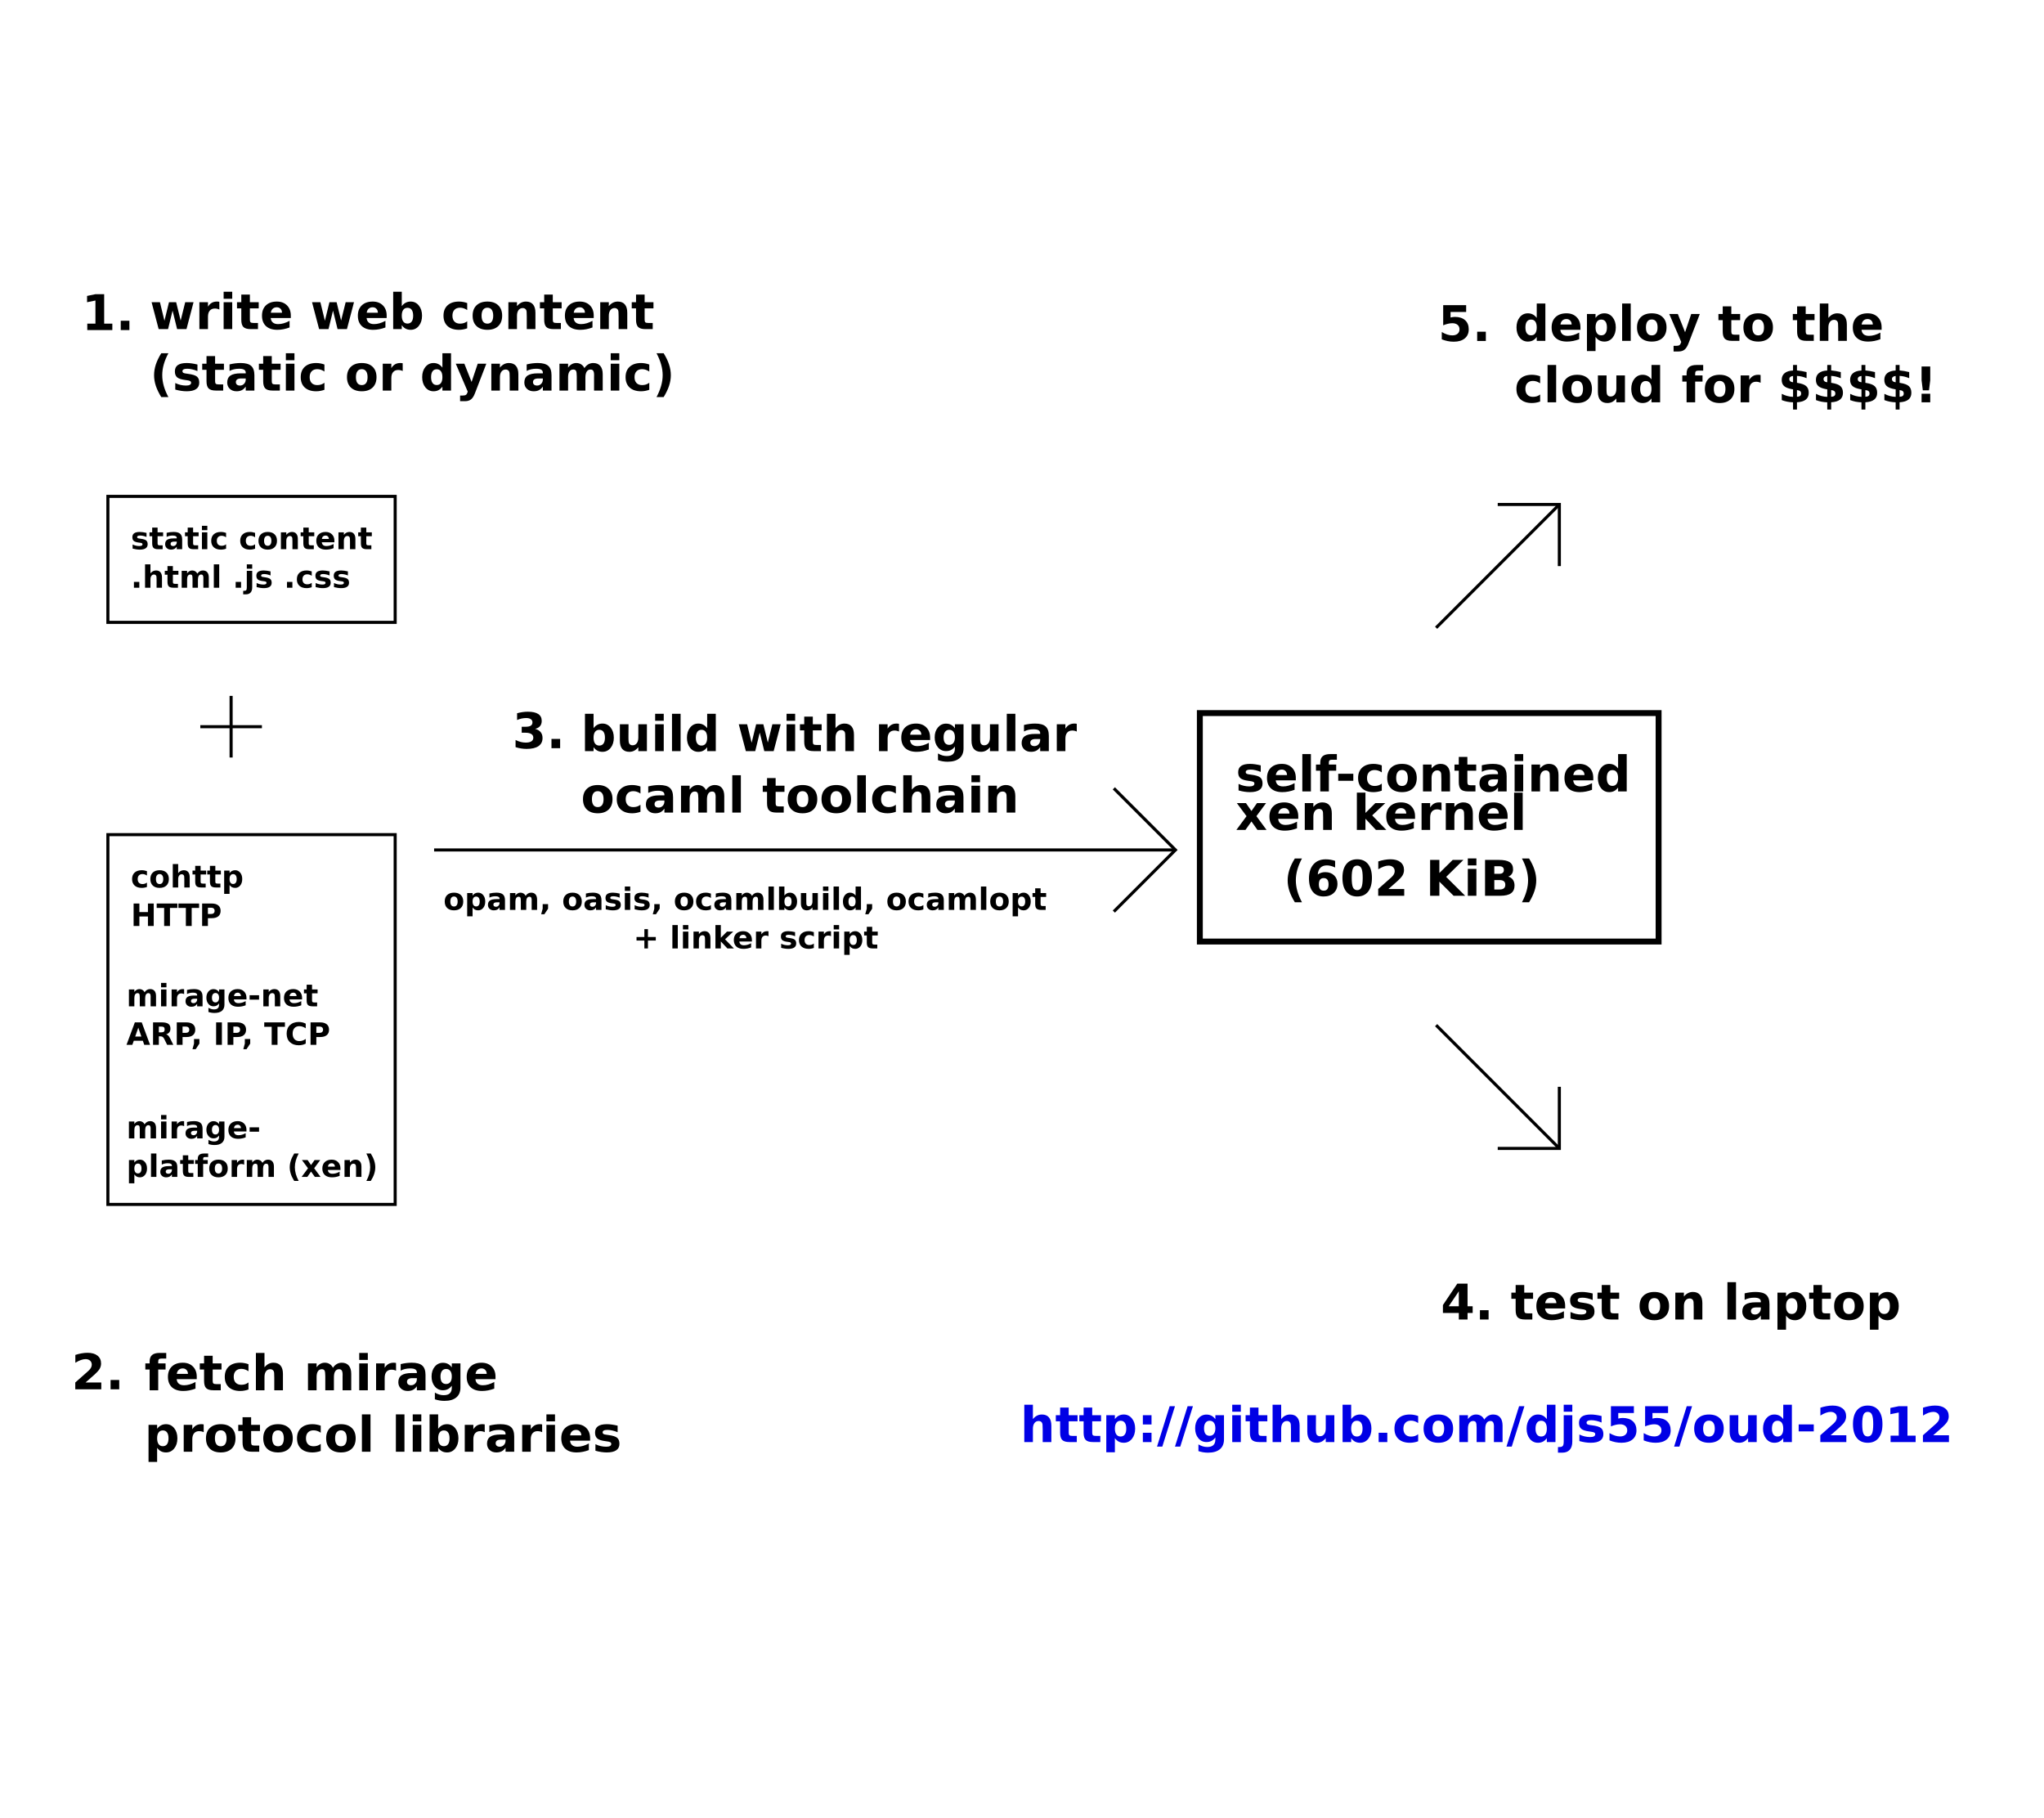
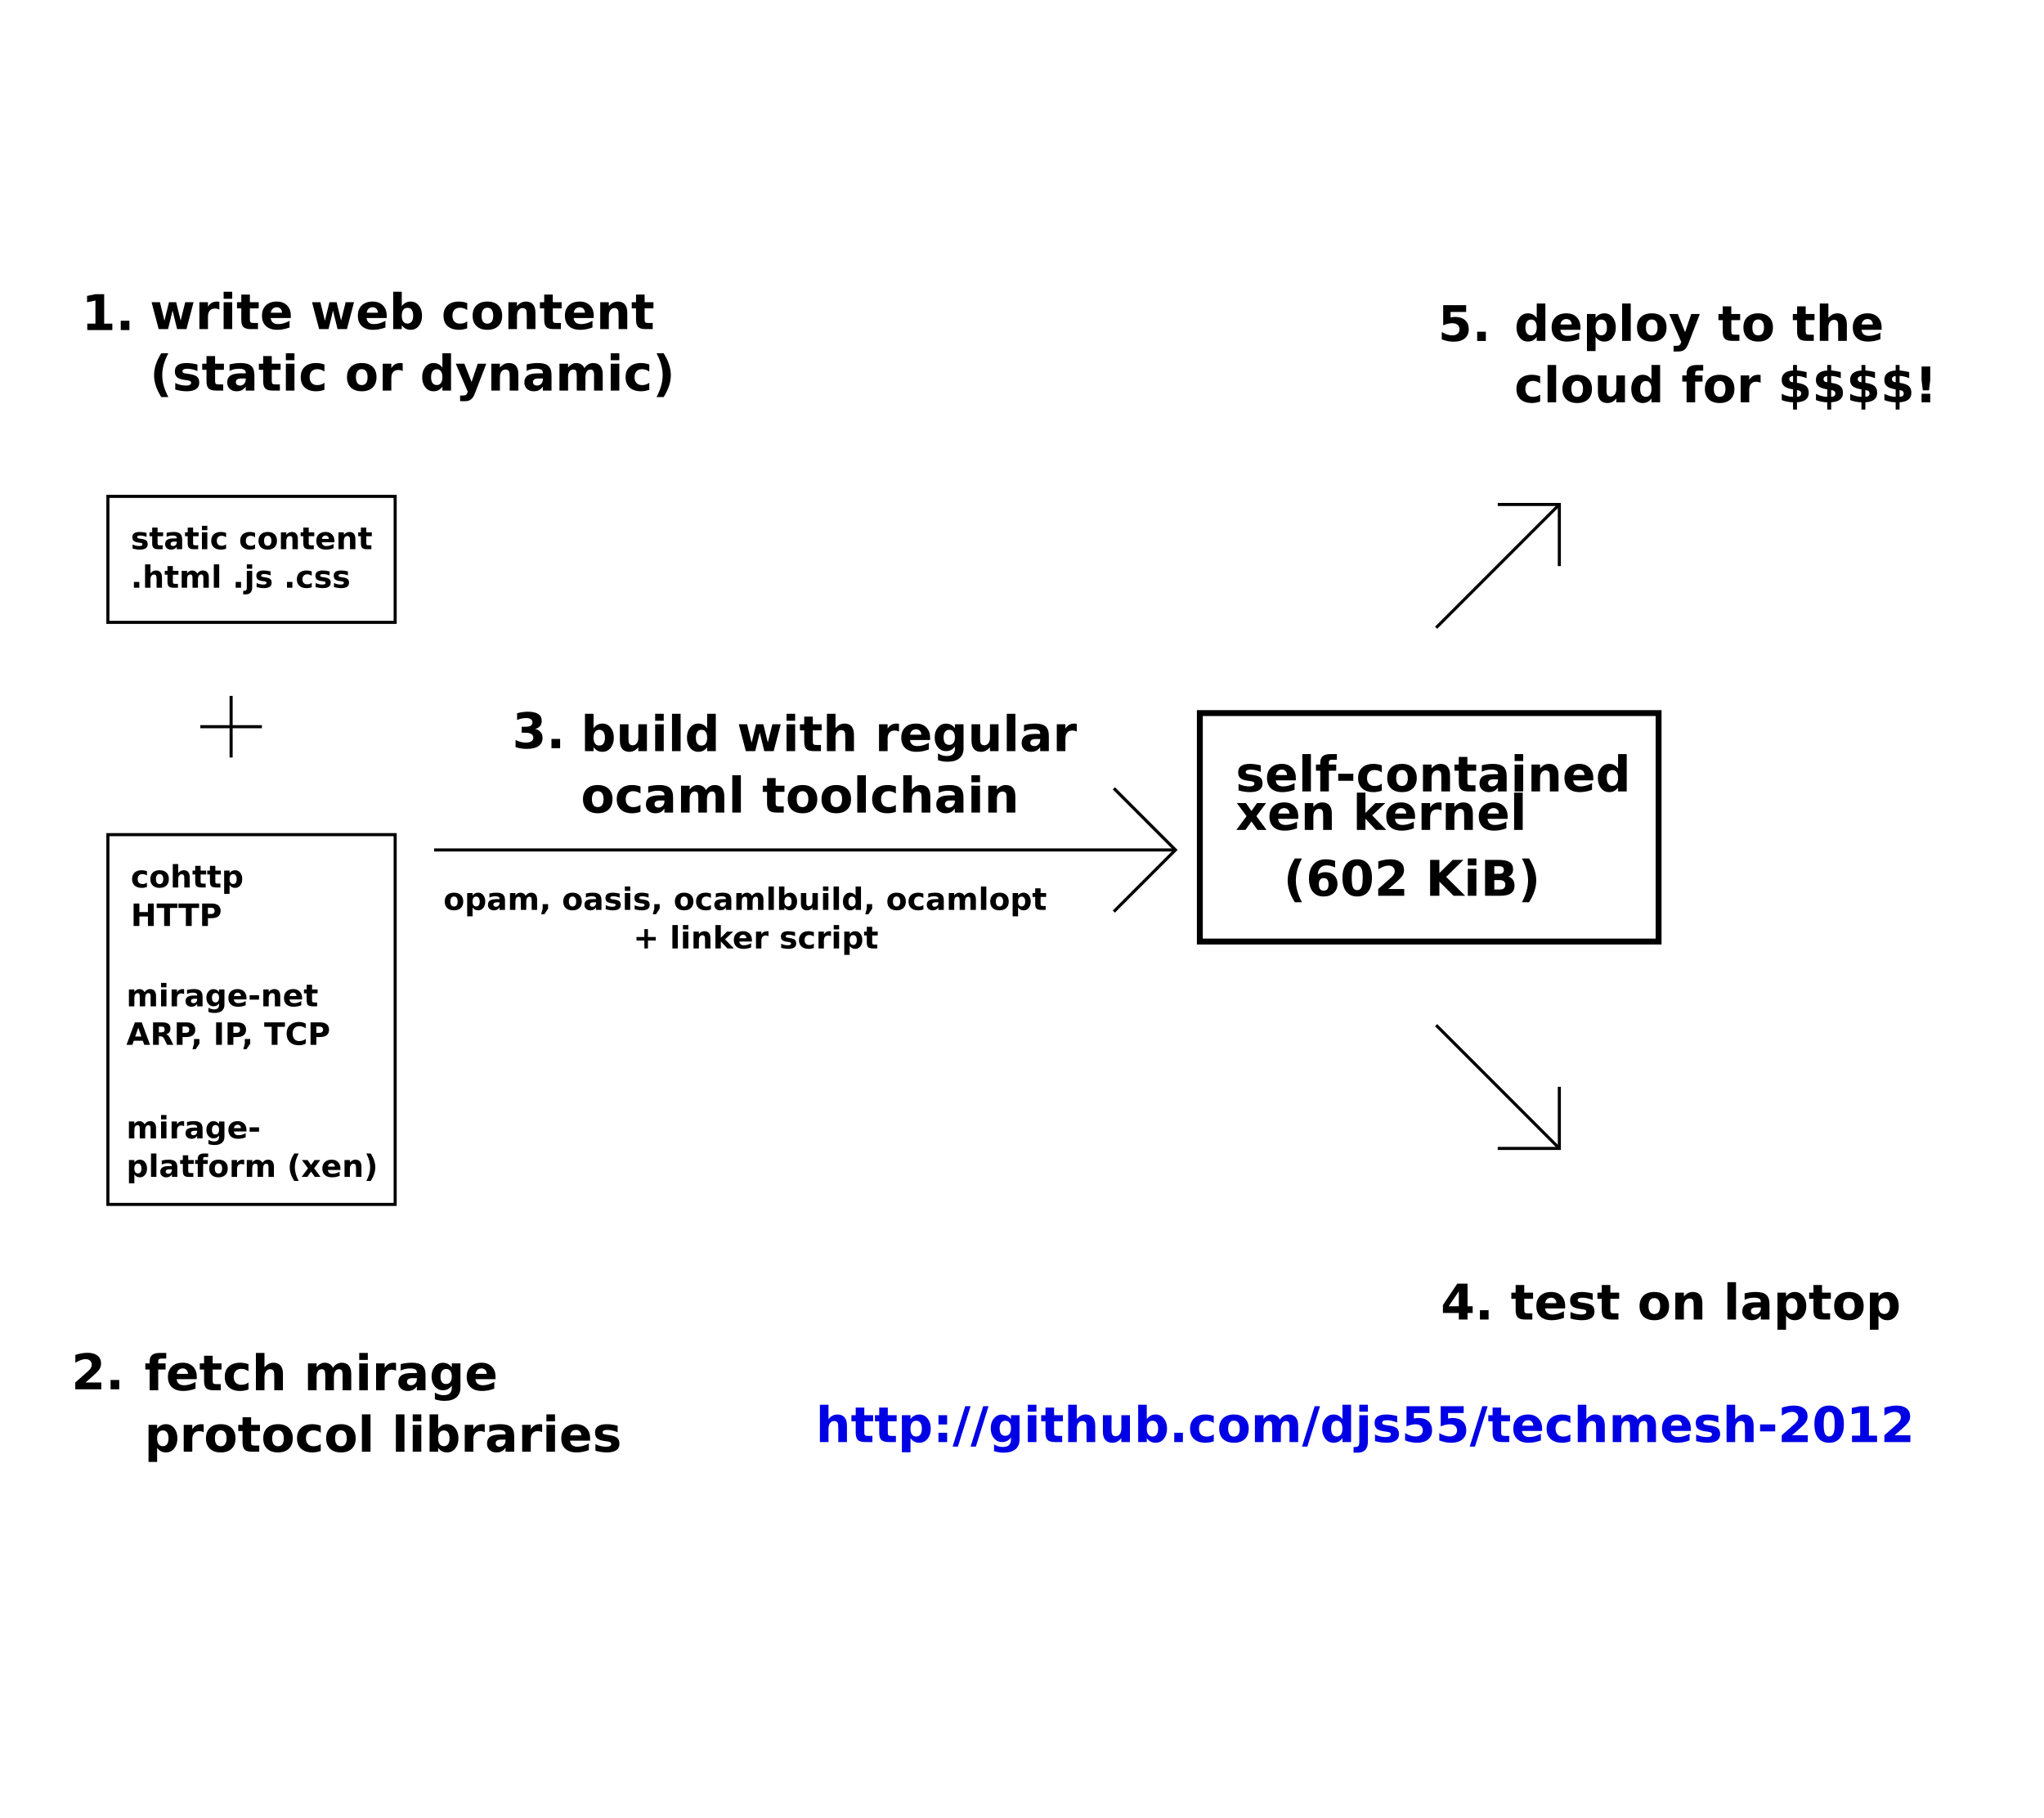
<svg xmlns="http://www.w3.org/2000/svg" version="1.1" width="900" height="800" id="svg2" xml:space="preserve">
  <defs id="defs6">










</defs>
  <text style="font-size:13.564px;font-style:normal;font-variant:normal;font-weight:bold;font-stretch:normal;text-align:start;line-height:125%;writing-mode:lr-tb;text-anchor:start;fill:#000000;fill-opacity:1;stroke:none;font-family:DejaVu Sans;-inkscape-font-specification:DejaVu Sans Bold" xml:space="preserve" id="text2818" y="241.758" x="57.58">
    <tspan id="tspan2820" y="241.758" x="57.58" style="font-size:13.564px;font-style:normal;font-variant:normal;font-weight:bold;font-stretch:normal;text-align:start;line-height:125%;writing-mode:lr-tb;text-anchor:start;font-family:DejaVu Sans;-inkscape-font-specification:DejaVu Sans Bold">static content</tspan>
    <tspan id="tspan2822" y="258.713" x="57.58" style="font-size:13.564px;font-style:normal;font-variant:normal;font-weight:bold;font-stretch:normal;text-align:start;line-height:125%;writing-mode:lr-tb;text-anchor:start;font-family:DejaVu Sans;-inkscape-font-specification:DejaVu Sans Bold">.html .js .css</tspan>
  </text>
  <text style="font-size:13.564px;font-style:normal;font-variant:normal;font-weight:bold;font-stretch:normal;text-align:start;line-height:125%;writing-mode:lr-tb;text-anchor:start;fill:#000000;fill-opacity:1;stroke:none;font-family:DejaVu Sans;-inkscape-font-specification:DejaVu Sans Bold" xml:space="preserve" id="text2824" y="390.661" x="57.58">
    <tspan id="tspan2826" y="390.661" x="57.58" style="font-size:13.564px;font-style:normal;font-variant:normal;font-weight:bold;font-stretch:normal;text-align:start;line-height:125%;writing-mode:lr-tb;text-anchor:start;font-family:DejaVu Sans;-inkscape-font-specification:DejaVu Sans Bold">cohttp</tspan>
    <tspan id="tspan2834" y="407.617" x="57.58" style="font-size:13.564px;font-style:normal;font-variant:normal;font-weight:bold;font-stretch:normal;text-align:start;line-height:125%;writing-mode:lr-tb;text-anchor:start;font-family:DejaVu Sans;-inkscape-font-specification:DejaVu Sans Bold">HTTP</tspan>
  </text>
  <text style="font-size:13.564px;font-style:normal;font-variant:normal;font-weight:bold;font-stretch:normal;text-align:start;line-height:125%;writing-mode:lr-tb;text-anchor:start;fill:#000000;fill-opacity:1;stroke:none;font-family:DejaVu Sans;-inkscape-font-specification:DejaVu Sans Bold" xml:space="preserve" id="text2828" y="442.982" x="55.642">
    <tspan id="tspan2830" y="442.982" x="55.642" style="font-size:13.564px;font-style:normal;font-variant:normal;font-weight:bold;font-stretch:normal;text-align:start;line-height:125%;writing-mode:lr-tb;text-anchor:start;font-family:DejaVu Sans;-inkscape-font-specification:DejaVu Sans Bold">mirage-net</tspan>
    <tspan id="tspan2832" y="459.937" x="55.642" style="font-size:13.564px;font-style:normal;font-variant:normal;font-weight:bold;font-stretch:normal;text-align:start;line-height:125%;writing-mode:lr-tb;text-anchor:start;font-family:DejaVu Sans;-inkscape-font-specification:DejaVu Sans Bold">ARP, IP, TCP</tspan>
  </text>
  <text style="font-size:13.564px;font-style:normal;font-variant:normal;font-weight:bold;font-stretch:normal;text-align:start;line-height:125%;writing-mode:lr-tb;text-anchor:start;fill:#000000;fill-opacity:1;stroke:none;font-family:DejaVu Sans;-inkscape-font-specification:DejaVu Sans Bold" xml:space="preserve" id="text2836" y="501.115" x="55.642">
    <tspan id="tspan2838" y="501.115" x="55.642" style="font-size:13.564px;font-style:normal;font-variant:normal;font-weight:bold;font-stretch:normal;text-align:start;line-height:125%;writing-mode:lr-tb;text-anchor:start;font-family:DejaVu Sans;-inkscape-font-specification:DejaVu Sans Bold">mirage-</tspan>
    <tspan id="tspan2840" y="518.071" x="55.642" style="font-size:13.564px;font-style:normal;font-variant:normal;font-weight:bold;font-stretch:normal;text-align:start;line-height:125%;writing-mode:lr-tb;text-anchor:start;font-family:DejaVu Sans;-inkscape-font-specification:DejaVu Sans Bold">platform (xen)</tspan>
  </text>
  <text style="font-size:21.64px;font-style:normal;font-variant:normal;font-weight:bold;font-stretch:normal;text-align:start;line-height:125%;writing-mode:lr-tb;text-anchor:start;fill:#000000;fill-opacity:1;stroke:none;font-family:DejaVu Sans;-inkscape-font-specification:DejaVu Sans Bold" xml:space="preserve" id="text2854" y="348.384" x="544.06">
    <tspan id="tspan2856" y="348.384" x="544.06" style="font-size:21.64px;font-style:normal;font-variant:normal;font-weight:bold;font-stretch:normal;text-align:start;line-height:125%;writing-mode:lr-tb;text-anchor:start;font-family:DejaVu Sans;-inkscape-font-specification:DejaVu Sans Bold">self-contained</tspan>
    <tspan id="tspan2858" y="365.34" x="544.06" style="font-size:21.64px;font-style:normal;font-variant:normal;font-weight:bold;font-stretch:normal;text-align:start;line-height:125%;writing-mode:lr-tb;text-anchor:start;font-family:DejaVu Sans;-inkscape-font-specification:DejaVu Sans Bold">xen kernel</tspan>
  </text>
  <rect style="fill:none;stroke:#000000;stroke-width:1.356;stroke-miterlimit:4;stroke-opacity:1;stroke-dasharray:none;stroke-dashoffset:0" id="rect2860" y="218.504" x="47.503" height="55.456" width="126.493" />
  <rect style="fill:none;stroke:#000000;stroke-width:1.356;stroke-miterlimit:4;stroke-opacity:1;stroke-dasharray:none;stroke-dashoffset:0" id="rect3634" y="367.408" x="47.503" height="162.774" width="126.493" />
  <path style="fill:none;stroke:#000000;stroke-width:1.356px;stroke-linecap:butt;stroke-linejoin:miter;stroke-opacity:1" id="path3638" d="m 101.761,306.327 0,27.129 0,0" />
  <path style="fill:none;stroke:#000000;stroke-width:1.356px;stroke-linecap:butt;stroke-linejoin:miter;stroke-opacity:1" id="path3640" d="m 88.197,319.891 27.129,0" />
  <rect style="fill:none;stroke:#000000;stroke-width:2.6;stroke-miterlimit:4;stroke-opacity:1;stroke-dasharray:none;stroke-dashoffset:0" id="rect3642" y="313.899" x="528.307" height="100.563" width="201.998" />
  <path style="fill:none;stroke:#000000;stroke-width:1.356px;stroke-linecap:butt;stroke-linejoin:miter;stroke-opacity:1" id="path3644" d="m 191.148,374.149 325.984,0" />
  <path style="fill:none;stroke:#000000;stroke-width:1.356px;stroke-linecap:butt;stroke-linejoin:miter;stroke-opacity:1" id="path3646" d="m 490.438,347.02 27.129,27.129 -27.129,27.129" />
  <path style="fill:none;stroke:#000000;stroke-width:1.356px;stroke-linecap:butt;stroke-linejoin:miter;stroke-opacity:1" id="path3662" d="m 632.341,276.327 54.258,-54.258" />
  <path style="fill:none;stroke:#000000;stroke-width:1.356px;stroke-linecap:butt;stroke-linejoin:miter;stroke-opacity:1" id="path3664" d="m 659.47,222.069 27.129,0 0,27.129" />
  <path style="fill:none;stroke:#000000;stroke-width:1.356px;stroke-linecap:butt;stroke-linejoin:miter;stroke-opacity:1" id="path3666" d="m 632.341,451.278 54.258,54.258" />
  <path style="fill:none;stroke:#000000;stroke-width:1.356px;stroke-linecap:butt;stroke-linejoin:miter;stroke-opacity:1" id="path3668" d="m 686.599,478.407 0,27.129 -27.129,0" />
-   <text xml:space="preserve" style="font-size:21.645px;font-style:normal;font-variant:normal;font-weight:bold;font-stretch:normal;text-align:start;line-height:125%;letter-spacing:0px;word-spacing:0px;writing-mode:lr-tb;text-anchor:start;fill:#0000e5;fill-opacity:1;stroke:none;font-family:DejaVu Sans;-inkscape-font-specification:DejaVu Sans Bold" x="449.202" y="634.791" id="text5933">
-     <tspan id="tspan5935" x="449.202" y="634.791">http://github.com/djs55/oud-2012</tspan>
+   <text xml:space="preserve" style="font-size:21.645px;font-style:normal;font-variant:normal;font-weight:bold;font-stretch:normal;text-align:start;line-height:125%;letter-spacing:0px;word-spacing:0px;writing-mode:lr-tb;text-anchor:start;fill:#0000e5;fill-opacity:1;stroke:none;font-family:DejaVu Sans;-inkscape-font-specification:DejaVu Sans Bold" x="359.202" y="634.791" id="text5933">
+     <tspan id="tspan5935" x="359.202" y="634.791">http://github.com/djs55/techmesh-2012</tspan>
  </text>
  <text style="font-size:21.64px;font-style:normal;font-variant:normal;font-weight:bold;font-stretch:normal;text-align:start;line-height:125%;writing-mode:lr-tb;text-anchor:start;fill:#000000;fill-opacity:1;stroke:none;font-family:DejaVu Sans;-inkscape-font-specification:DejaVu Sans Bold" xml:space="preserve" id="text2854-2" y="394.315" x="565.122">
    <tspan id="tspan2856-5" y="394.315" x="565.122" style="font-size:21.64px;font-style:normal;font-variant:normal;font-weight:bold;font-stretch:normal;text-align:start;line-height:125%;writing-mode:lr-tb;text-anchor:start;font-family:DejaVu Sans;-inkscape-font-specification:DejaVu Sans Bold">(602 KiB)</tspan>
  </text>
  <text xml:space="preserve" style="font-size:13.564px;font-style:normal;font-variant:normal;font-weight:bold;font-stretch:normal;text-align:center;line-height:125%;letter-spacing:0px;word-spacing:0px;writing-mode:lr-tb;text-anchor:middle;fill:#000000;fill-opacity:1;stroke:none;font-family:DejaVu Sans;-inkscape-font-specification:DejaVu Sans Bold" x="339.897" y="400.545" id="text4167">
    <tspan id="tspan4169" x="339.897" y="400.545">opam, oasis, ocamlbuild, ocamlopt</tspan>
    <tspan x="339.897" y="417.501" id="tspan4171">+ linker script</tspan>
  </text>
  <text xml:space="preserve" style="font-size:21.645px;font-style:normal;font-variant:normal;font-weight:bold;font-stretch:normal;text-align:start;line-height:125%;letter-spacing:0px;word-spacing:0px;writing-mode:lr-tb;text-anchor:start;fill:#000000;fill-opacity:1;stroke:none;font-family:DejaVu Sans;-inkscape-font-specification:DejaVu Sans Bold" x="63.588" y="611.989" id="text4177">
    <tspan id="tspan4179" x="63.588" y="611.989">fetch mirage</tspan>
    <tspan x="63.588" y="639.046" id="tspan4181">protocol libraries</tspan>
  </text>
  <text xml:space="preserve" style="font-size:21.645px;font-style:normal;font-variant:normal;font-weight:bold;font-stretch:normal;text-align:start;line-height:125%;letter-spacing:0px;word-spacing:0px;writing-mode:lr-tb;text-anchor:start;fill:#000000;fill-opacity:1;stroke:none;font-family:DejaVu Sans;-inkscape-font-specification:DejaVu Sans Bold" x="255.758" y="330.636" id="text4183">
    <tspan id="tspan4185" x="255.758" y="330.636">build with regular</tspan>
    <tspan x="255.758" y="357.692" id="tspan4187">ocaml toolchain</tspan>
  </text>
  <text xml:space="preserve" style="font-size:21.645px;font-style:normal;font-variant:normal;font-weight:bold;font-stretch:normal;text-align:start;line-height:125%;letter-spacing:0px;word-spacing:0px;writing-mode:lr-tb;text-anchor:start;fill:#000000;fill-opacity:1;stroke:none;font-family:DejaVu Sans;-inkscape-font-specification:DejaVu Sans Bold" x="634.373" y="580.844" id="text4189">
    <tspan x="634.373" y="580.844" id="tspan4197">4. test on laptop</tspan>
  </text>
  <text xml:space="preserve" style="font-size:21.645px;font-style:normal;font-variant:normal;font-weight:bold;font-stretch:normal;text-align:start;line-height:125%;letter-spacing:0px;word-spacing:0px;writing-mode:lr-tb;text-anchor:start;fill:#000000;fill-opacity:1;stroke:none;font-family:DejaVu Sans;-inkscape-font-specification:DejaVu Sans Bold" x="666.77" y="150.046" id="text4199">
    <tspan id="tspan4201" x="666.77" y="150.046">deploy to the</tspan>
    <tspan x="666.77" y="177.103" id="tspan4203">cloud for $$$$!</tspan>
  </text>
  <text xml:space="preserve" style="font-size:21.645px;font-style:normal;font-variant:normal;font-weight:bold;font-stretch:normal;text-align:start;line-height:125%;letter-spacing:0px;word-spacing:0px;writing-mode:lr-tb;text-anchor:start;fill:#000000;fill-opacity:1;stroke:none;font-family:DejaVu Sans;-inkscape-font-specification:DejaVu Sans Bold" x="65.985" y="144.871" id="text4215">
    <tspan id="tspan4217" x="65.985" y="144.871">write web content</tspan>
    <tspan x="65.985" y="171.927" id="tspan4219">(static or dynamic)</tspan>
  </text>
  <text xml:space="preserve" style="font-size:21.645px;font-style:normal;font-variant:normal;font-weight:bold;font-stretch:normal;text-align:start;line-height:125%;letter-spacing:0px;word-spacing:0px;writing-mode:lr-tb;text-anchor:start;fill:#000000;fill-opacity:1;stroke:none;font-family:DejaVu Sans;-inkscape-font-specification:DejaVu Sans Bold" x="35.898" y="145.288" id="text4274">
    <tspan id="tspan4276" x="35.898" y="145.288">1.</tspan>
  </text>
  <text xml:space="preserve" style="font-size:21.645px;font-style:normal;font-variant:normal;font-weight:bold;font-stretch:normal;text-align:start;line-height:125%;letter-spacing:0px;word-spacing:0px;writing-mode:lr-tb;text-anchor:start;fill:#000000;fill-opacity:1;stroke:none;font-family:DejaVu Sans;-inkscape-font-specification:DejaVu Sans Bold" x="31.424" y="611.559" id="text4278">
    <tspan id="tspan4280" x="31.424" y="611.559">2.</tspan>
  </text>
  <text xml:space="preserve" style="font-size:21.645px;font-style:normal;font-variant:normal;font-weight:bold;font-stretch:normal;text-align:start;line-height:125%;letter-spacing:0px;word-spacing:0px;writing-mode:lr-tb;text-anchor:start;fill:#000000;fill-opacity:1;stroke:none;font-family:DejaVu Sans;-inkscape-font-specification:DejaVu Sans Bold" x="225.559" y="329.356" id="text4282">
    <tspan id="tspan4284" x="225.559" y="329.356">3.</tspan>
  </text>
  <text xml:space="preserve" style="font-size:21.645px;font-style:normal;font-variant:normal;font-weight:bold;font-stretch:normal;text-align:start;line-height:125%;letter-spacing:0px;word-spacing:0px;writing-mode:lr-tb;text-anchor:start;fill:#000000;fill-opacity:1;stroke:none;font-family:DejaVu Sans;-inkscape-font-specification:DejaVu Sans Bold" x="633.161" y="150.107" id="text4286">
    <tspan id="tspan4288" x="633.161" y="150.107">5.</tspan>
  </text>
</svg>
